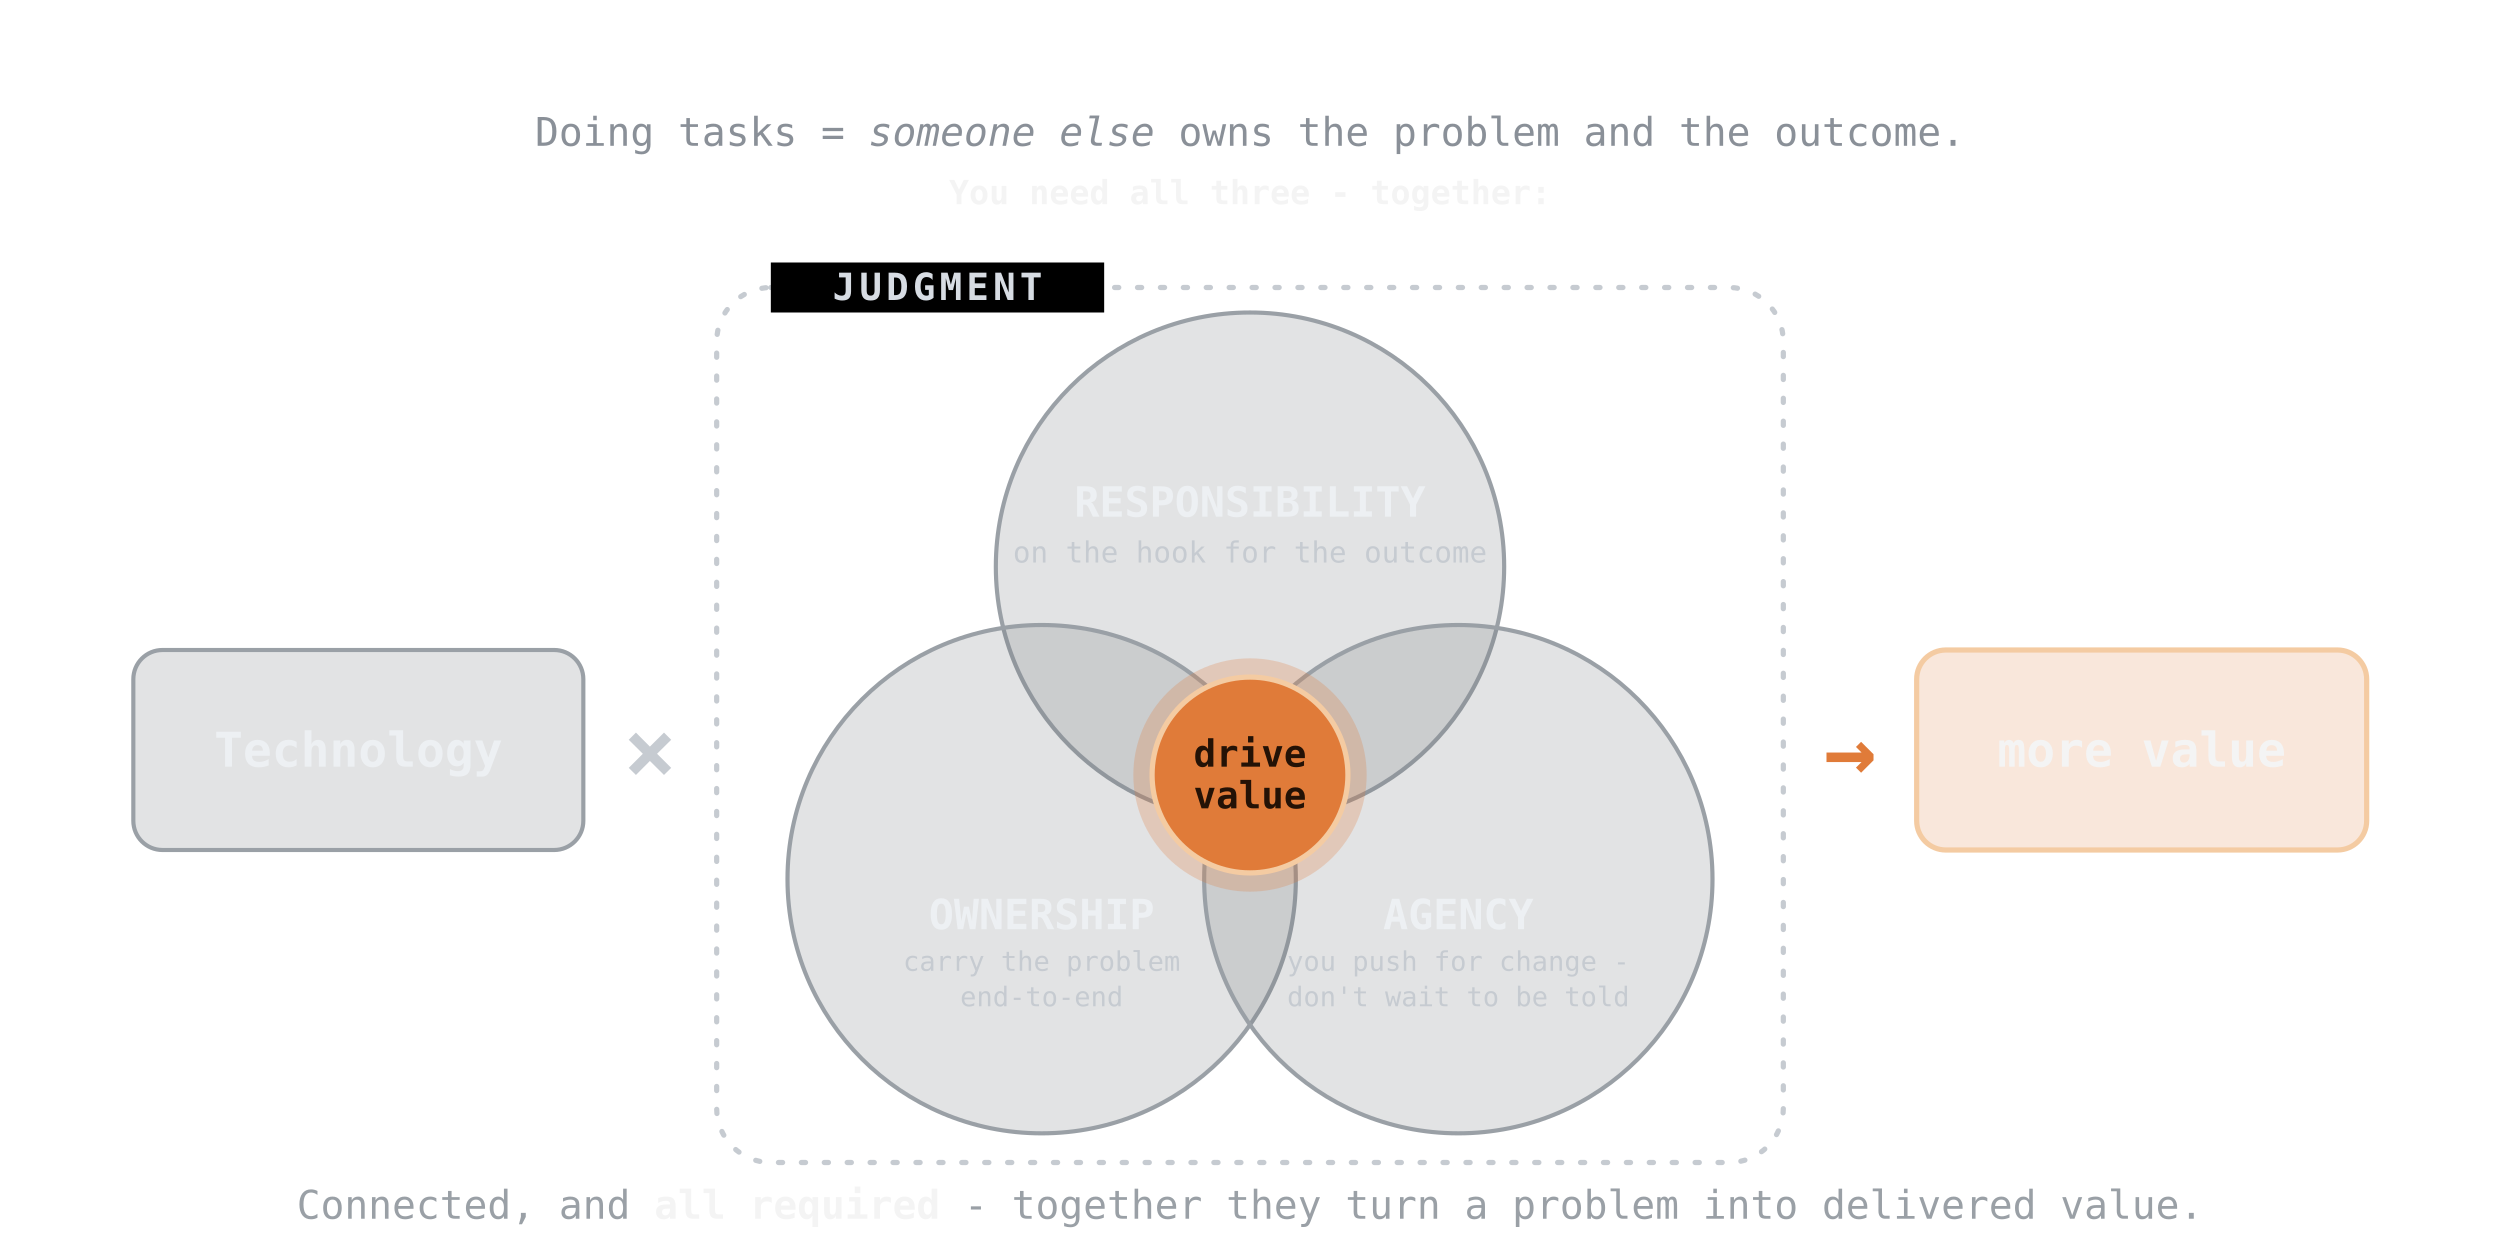
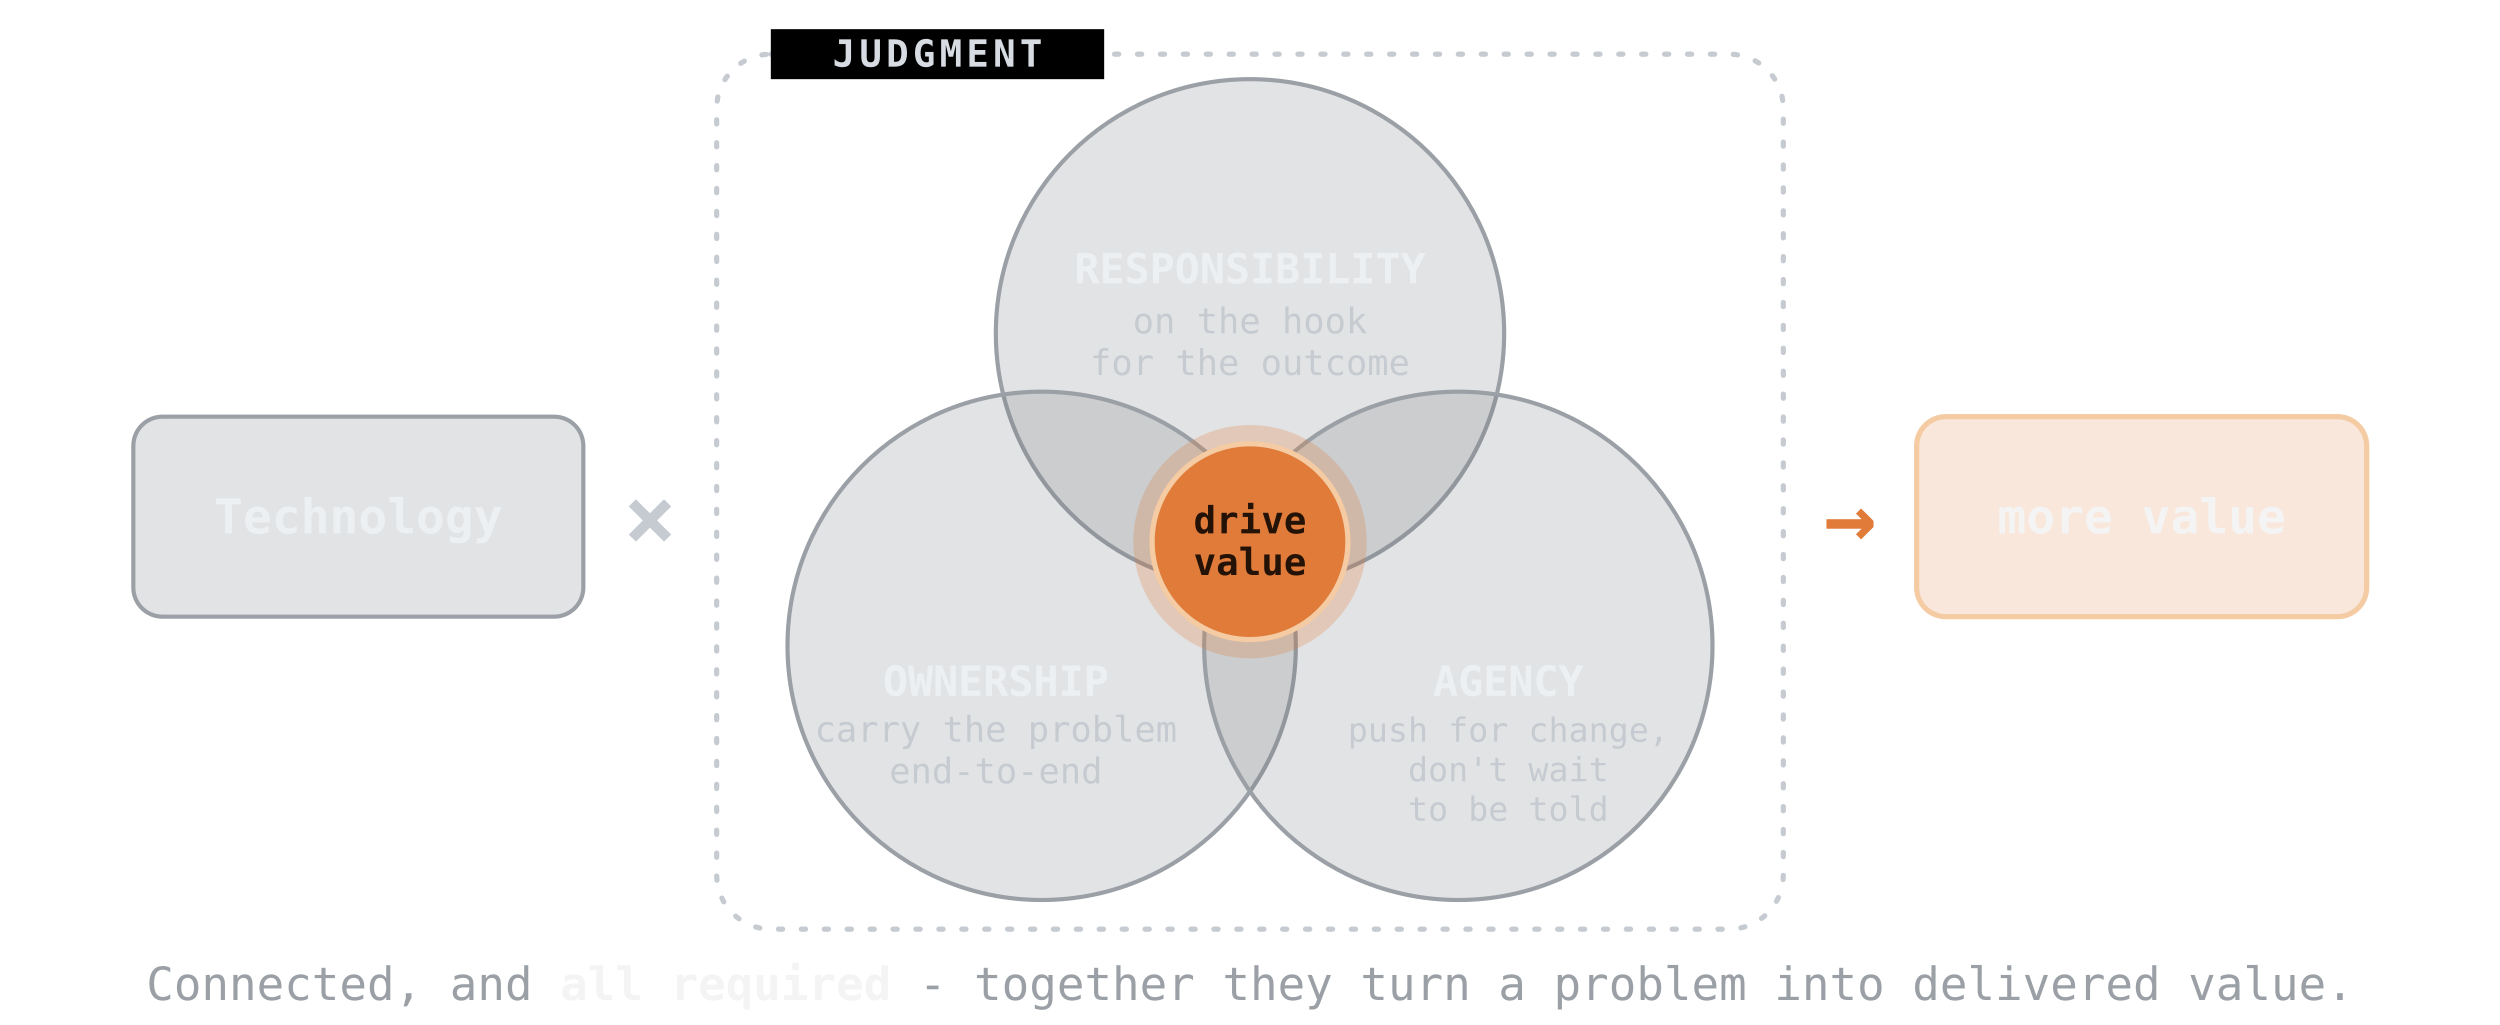
- <svg xmlns="http://www.w3.org/2000/svg" viewBox="0 0 1200 600" font-family="'JetBrains Mono', ui-monospace, Menlo, Consolas, monospace">
-   <text x="600" y="70" text-anchor="middle" fill="#8A9098" font-size="19">Doing tasks = <tspan font-style="italic">someone else</tspan> owns the problem and the outcome.</text>
-   <text x="600" y="98" text-anchor="middle" fill="#F4F4F4" font-size="16" font-weight="700">You need all three - together:</text>
+ <svg xmlns="http://www.w3.org/2000/svg" viewBox="0 112 1200 492" font-family="'JetBrains Mono', ui-monospace, Menlo, Consolas, monospace">
  <rect x="344" y="138" width="512" height="420" rx="26" fill="none" stroke="#C6CBD1" stroke-width="2.5" stroke-dasharray="2 9" stroke-linecap="round" />
  <g fill="#6E747C" fill-opacity="0.20" stroke="#9AA0A6" stroke-width="2">
    <circle cx="600" cy="272" r="122" />
    <circle cx="500" cy="422" r="122" />
    <circle cx="700" cy="422" r="122" />
  </g>
  <text x="600" y="248" text-anchor="middle" fill="#EDF0F3" font-size="20" font-weight="700">RESPONSIBILITY</text>
-   <text x="600" y="270" text-anchor="middle" fill="#C6CBD1" font-size="14">on the hook for the outcome</text>
-   <text x="500" y="446" text-anchor="middle" fill="#EDF0F3" font-size="20" font-weight="700">OWNERSHIP</text>
-   <text x="500" y="466" text-anchor="middle" fill="#C6CBD1" font-size="13">carry the problem</text>
-   <text x="500" y="483" text-anchor="middle" fill="#C6CBD1" font-size="13">end-to-end</text>
-   <text x="700" y="446" text-anchor="middle" fill="#EDF0F3" font-size="20" font-weight="700">AGENCY</text>
-   <text x="700" y="466" text-anchor="middle" fill="#C6CBD1" font-size="13">you push for change -</text>
-   <text x="700" y="483" text-anchor="middle" fill="#C6CBD1" font-size="13">don't wait to be told</text>
+   <text x="600" y="272" text-anchor="middle" fill="#C6CBD1" font-size="17">on the hook</text>
+   <text x="600" y="292" text-anchor="middle" fill="#C6CBD1" font-size="17">for the outcome</text>
+   <text x="478" y="446" text-anchor="middle" fill="#EDF0F3" font-size="20" font-weight="700">OWNERSHIP</text>
+   <text x="478" y="468" text-anchor="middle" fill="#C6CBD1" font-size="17">carry the problem</text>
+   <text x="478" y="488" text-anchor="middle" fill="#C6CBD1" font-size="17">end-to-end</text>
+   <text x="724" y="446" text-anchor="middle" fill="#EDF0F3" font-size="20" font-weight="700">AGENCY</text>
+   <text x="724" y="468" text-anchor="middle" fill="#C6CBD1" font-size="16">push for change,</text>
+   <text x="724" y="487" text-anchor="middle" fill="#C6CBD1" font-size="16">don't wait</text>
+   <text x="724" y="506" text-anchor="middle" fill="#C6CBD1" font-size="16">to be told</text>
  <circle cx="600" cy="372" r="56" fill="#E07B39" fill-opacity="0.25" />
  <circle cx="600" cy="372" r="47" fill="#E07B39" stroke="#F4CBA2" stroke-width="2.5" />
  <text x="600" y="368" text-anchor="middle" fill="#241206" font-size="18" font-weight="700">drive</text>
  <text x="600" y="388" text-anchor="middle" fill="#241206" font-size="18" font-weight="700">value</text>
-   <text x="600" y="585" text-anchor="middle" fill="#9AA0A6" font-size="19">Connected, and <tspan fill="#F4F4F4" font-weight="700">all required</tspan> - together they turn a problem into delivered value.</text>
+   <text x="600" y="592" text-anchor="middle" fill="#9AA0A6" font-size="22">Connected, and <tspan fill="#F4F4F4" font-weight="700">all required</tspan> - together they turn a problem into delivered value.</text>
  <rect x="370" y="126" width="160" height="24" fill="#000000" />
  <text x="450" y="144" text-anchor="middle" fill="#D7DCE3" font-size="18" font-weight="700" letter-spacing="2">JUDGMENT</text>
  <rect x="64" y="312" width="216" height="96" rx="14" fill="#6E747C" fill-opacity="0.20" stroke="#9AA0A6" stroke-width="2" />
  <text x="172" y="368" text-anchor="middle" fill="#EDF0F3" font-size="23" font-weight="700">Technology</text>
  <text x="312" y="375" text-anchor="middle" fill="#C6CBD1" font-size="42" font-weight="700">×</text>
  <text x="888" y="375" text-anchor="middle" fill="#E07B39" font-size="42" font-weight="700">→</text>
  <rect x="920" y="312" width="216" height="96" rx="14" fill="#E07B39" fill-opacity="0.18" stroke="#F4CBA2" stroke-width="2.5" />
  <text x="1028" y="368" text-anchor="middle" fill="#F4F4F4" font-size="23" font-weight="700">more value</text>
</svg>
